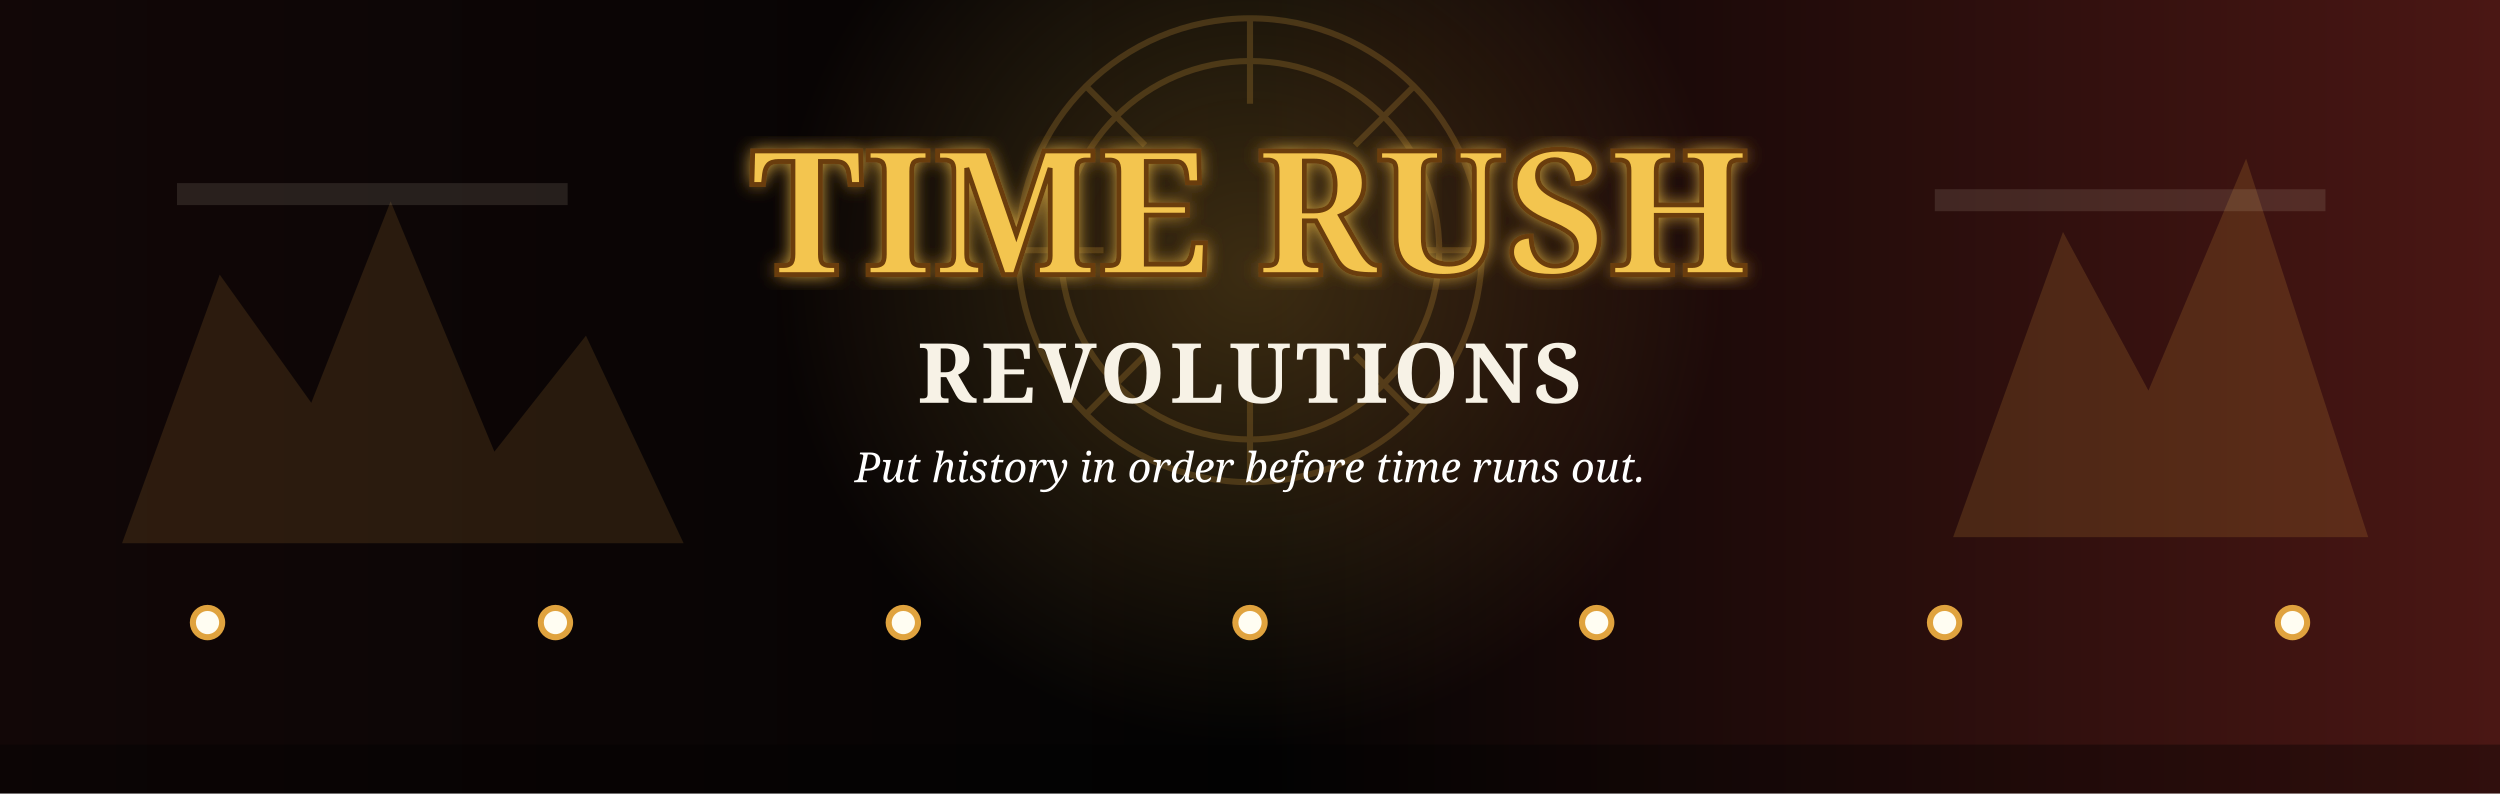
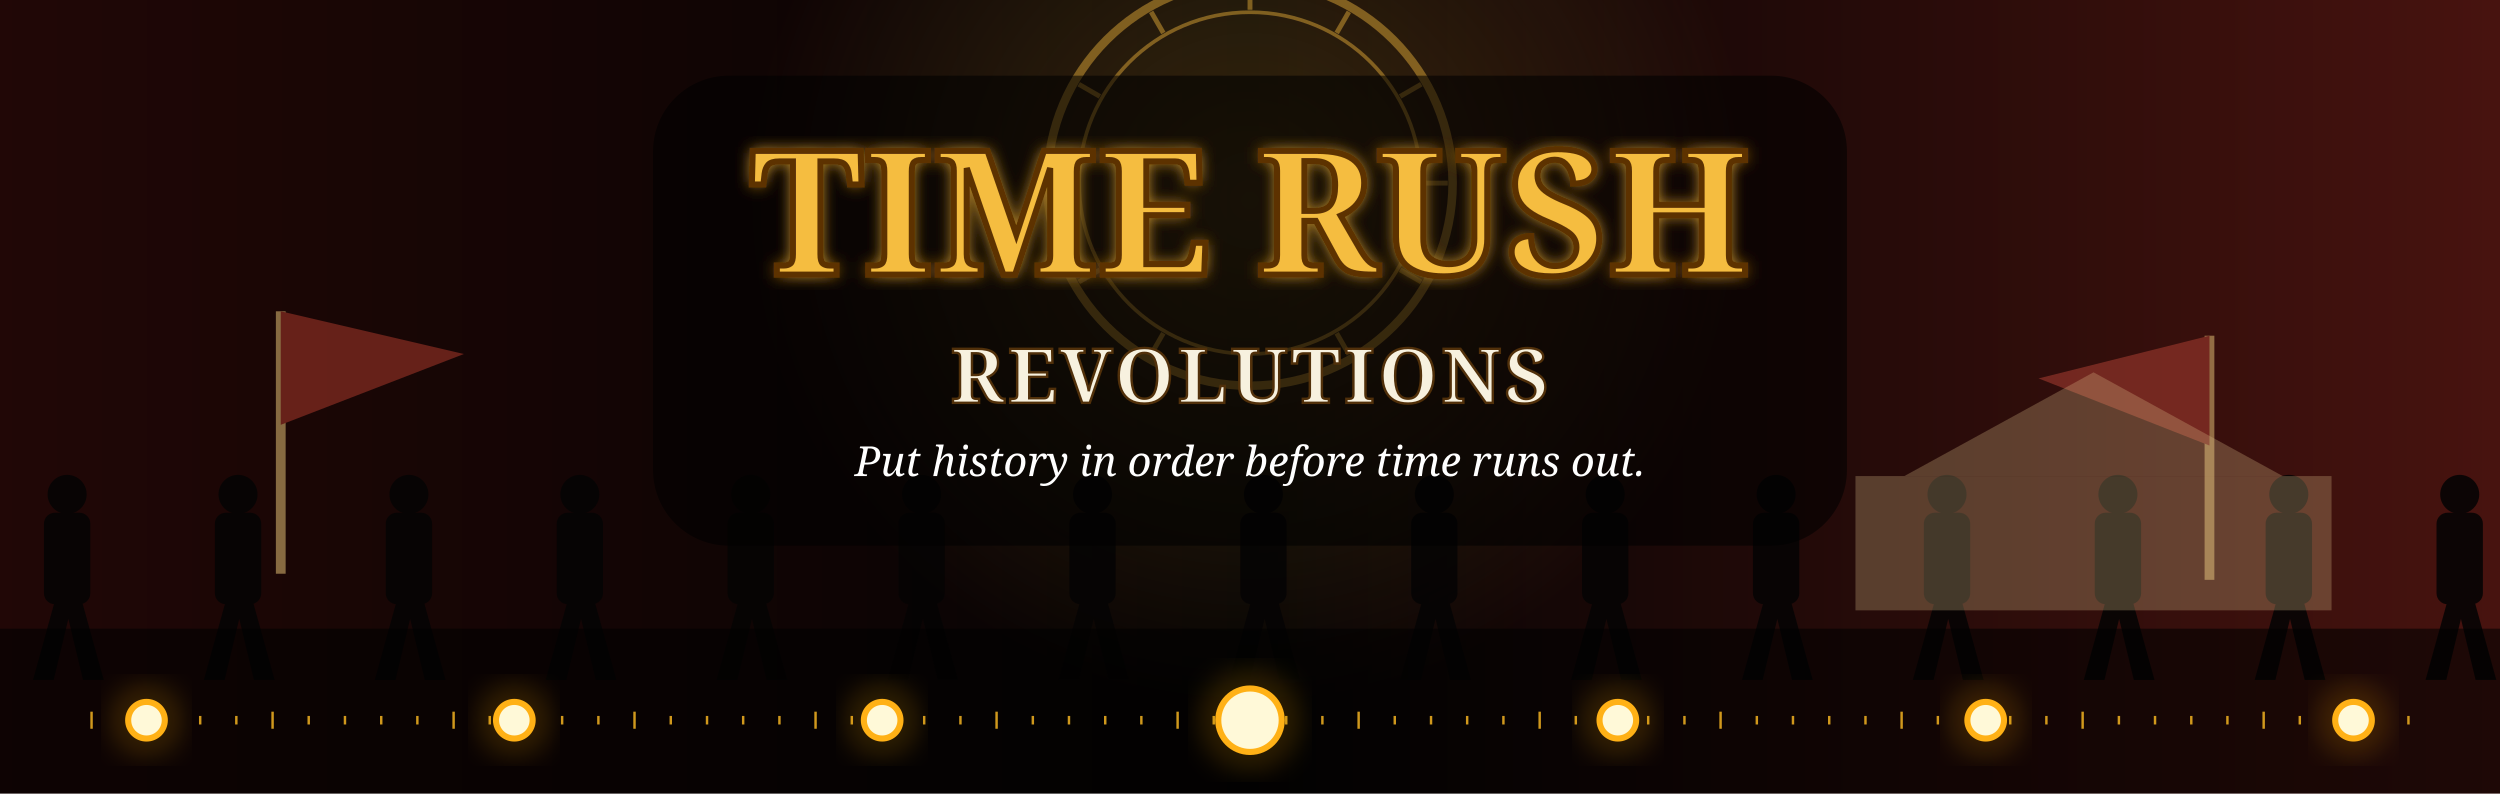
<svg xmlns="http://www.w3.org/2000/svg" width="2048" height="650" viewBox="0 0 2048 650">
  <defs>
    <linearGradient id="bg" x1="0" x2="1">
-       <stop stop-color="#120707" />
-       <stop offset=".5" stop-color="#030303" />
-       <stop offset="1" stop-color="#4b1714" />
+       <stop stop-color="#210706" />
+       <stop offset=".5" stop-color="#050303" />
+       <stop offset="1" stop-color="#48130f" />
    </linearGradient>
    <radialGradient id="halo">
-       <stop stop-color="#e0a33e" stop-opacity=".26" />
-       <stop offset="1" stop-color="#e0a33e" stop-opacity="0" />
+       <stop stop-color="#d79f35" stop-opacity=".24" />
+       <stop offset="1" stop-color="#d79f35" stop-opacity="0" />
    </radialGradient>
    <filter id="glow">
-       <feGaussianBlur stdDeviation="7" result="b" />
+       <feGaussianBlur stdDeviation="6" result="b" />
      <feMerge>
        <feMergeNode in="b" />
        <feMergeNode in="SourceGraphic" />
      </feMerge>
    </filter>
+     <filter id="blur">
+       <feGaussianBlur stdDeviation="10" />
+     </filter>
  </defs>
  <rect width="2048" height="650" fill="url(#bg)" />
-   <circle cx="1024" cy="220" r="390" fill="url(#halo)" />
-   <path d="M100 445l80-220 75 105 65-165 85 205 75-95 80 170z" fill="#e0a33e" opacity=".14" />
-   <path d="M1600 440l90-250 70 130 80-190 100 310z" fill="#e0a33e" opacity=".17" />
-   <path d="M145 150h320v18H145zM1585 155h320v18h-320z" fill="#efe4cc" opacity=".12" />
-   <g opacity=".22" fill="none" stroke="#e0a33e" stroke-width="5">
-     <circle cx="1024" cy="205" r="190" />
-     <circle cx="1024" cy="205" r="155" />
-     <path d="M1024 15v70M1024 325v70M834 205h70M1144 205h70M890 71l48 48M1110 291l48 48M1158 71l-48 48M938 291l-48 48" />
+   <circle cx="1024" cy="165" r="410" fill="url(#halo)" />
+   <g fill="#050303" opacity=".88">
+     <circle cx="55" cy="405" r="16" />
+     <rect x="36" y="420" width="38" height="75" rx="9" />
+     <path d="M45 492l-18 65h17l12-50 12 50h17l-18-65z" />
+     <circle cx="195" cy="405" r="16" />
+     <rect x="176" y="420" width="38" height="75" rx="9" />
+     <path d="M185 492l-18 65h17l12-50 12 50h17l-18-65z" />
+     <circle cx="335" cy="405" r="16" />
+     <rect x="316" y="420" width="38" height="75" rx="9" />
+     <path d="M325 492l-18 65h17l12-50 12 50h17l-18-65z" />
+     <circle cx="475" cy="405" r="16" />
+     <rect x="456" y="420" width="38" height="75" rx="9" />
+     <path d="M465 492l-18 65h17l12-50 12 50h17l-18-65z" />
+     <circle cx="615" cy="405" r="16" />
+     <rect x="596" y="420" width="38" height="75" rx="9" />
+     <path d="M605 492l-18 65h17l12-50 12 50h17l-18-65z" />
+     <circle cx="755" cy="405" r="16" />
+     <rect x="736" y="420" width="38" height="75" rx="9" />
+     <path d="M745 492l-18 65h17l12-50 12 50h17l-18-65z" />
+     <circle cx="895" cy="405" r="16" />
+     <rect x="876" y="420" width="38" height="75" rx="9" />
+     <path d="M885 492l-18 65h17l12-50 12 50h17l-18-65z" />
+     <circle cx="1035" cy="405" r="16" />
+     <rect x="1016" y="420" width="38" height="75" rx="9" />
+     <path d="M1025 492l-18 65h17l12-50 12 50h17l-18-65z" />
+     <circle cx="1175" cy="405" r="16" />
+     <rect x="1156" y="420" width="38" height="75" rx="9" />
+     <path d="M1165 492l-18 65h17l12-50 12 50h17l-18-65z" />
+     <circle cx="1315" cy="405" r="16" />
+     <rect x="1296" y="420" width="38" height="75" rx="9" />
+     <path d="M1305 492l-18 65h17l12-50 12 50h17l-18-65z" />
+     <circle cx="1455" cy="405" r="16" />
+     <rect x="1436" y="420" width="38" height="75" rx="9" />
+     <path d="M1445 492l-18 65h17l12-50 12 50h17l-18-65z" />
+     <circle cx="1595" cy="405" r="16" />
+     <rect x="1576" y="420" width="38" height="75" rx="9" />
+     <path d="M1585 492l-18 65h17l12-50 12 50h17l-18-65z" />
+     <circle cx="1735" cy="405" r="16" />
+     <rect x="1716" y="420" width="38" height="75" rx="9" />
+     <path d="M1725 492l-18 65h17l12-50 12 50h17l-18-65z" />
+     <circle cx="1875" cy="405" r="16" />
+     <rect x="1856" y="420" width="38" height="75" rx="9" />
+     <path d="M1865 492l-18 65h17l12-50 12 50h17l-18-65z" />
+     <circle cx="2015" cy="405" r="16" />
+     <rect x="1996" y="420" width="38" height="75" rx="9" />
+     <path d="M2005 492l-18 65h17l12-50 12 50h17l-18-65z" />
  </g>
-   <text x="1024" y="225" text-anchor="middle" font-family="Georgia,serif" font-weight="700" font-size="142" fill="#f3c54f" stroke="#6b3c08" stroke-width="4" filter="url(#glow)">TIME RUSH</text>
-   <text x="1024" y="330" text-anchor="middle" font-family="Georgia,serif" font-weight="700" font-size="68" letter-spacing="4" fill="#f7f2e6">REVOLUTIONS</text>
-   <text x="1024" y="395" text-anchor="middle" font-family="Georgia,serif" font-style="italic" font-size="34" fill="#fff">Put history in order before time runs out.</text>
-   <line x1="125" y1="510" x2="1923" y2="510" stroke="#e0a33e" stroke-width="4" filter="url(#glow)" />
-   <circle cx="170" cy="510" r="12" fill="#fffdf2" stroke="#e0a33e" stroke-width="5" />
-   <circle cx="455" cy="510" r="12" fill="#fffdf2" stroke="#e0a33e" stroke-width="5" />
-   <circle cx="740" cy="510" r="12" fill="#fffdf2" stroke="#e0a33e" stroke-width="5" />
-   <circle cx="1024" cy="510" r="12" fill="#fffdf2" stroke="#e0a33e" stroke-width="5" />
-   <circle cx="1308" cy="510" r="12" fill="#fffdf2" stroke="#e0a33e" stroke-width="5" />
-   <circle cx="1593" cy="510" r="12" fill="#fffdf2" stroke="#e0a33e" stroke-width="5" />
-   <circle cx="1878" cy="510" r="12" fill="#fffdf2" stroke="#e0a33e" stroke-width="5" />
-   <rect y="610" width="2048" height="40" fill="#000" opacity=".35" />
+   <g opacity=".58">
+     <path d="M230 470V255" stroke="#d6b26c" stroke-width="8" />
+     <path d="M230 255l150 35-150 58z" fill="#9e3428" />
+     <path d="M1810 475V275" stroke="#d6b26c" stroke-width="8" />
+     <path d="M1810 275l-140 35 140 55z" fill="#a23b2e" />
+   </g>
+   <g opacity=".28" fill="#e0c28b">
+     <rect x="1520" y="390" width="390" height="110" />
+     <path d="M1560 390l155-85 155 85z" />
+   </g>
+   <g fill="none" stroke="#dca536" opacity=".5">
+     <circle cx="1024" cy="150" r="166" stroke-width="7" />
+     <circle cx="1024" cy="150" r="140" stroke-width="3" />
+     <line x1="1024" y1="8" x2="1024" y2="-12" stroke-width="4" />
+     <line x1="1095" y1="27.024" x2="1105" y2="9.704" stroke-width="4" />
+     <line x1="1146.976" y1="79" x2="1164.296" y2="69" stroke-width="4" />
+     <line x1="1166" y1="150" x2="1186" y2="150" stroke-width="4" />
+     <line x1="1146.976" y1="221" x2="1164.296" y2="231" stroke-width="4" />
+     <line x1="1095" y1="272.976" x2="1105" y2="290.296" stroke-width="4" />
+     <line x1="1024" y1="292" x2="1024" y2="312" stroke-width="4" />
+     <line x1="953" y1="272.976" x2="943" y2="290.296" stroke-width="4" />
+     <line x1="901.024" y1="221" x2="883.704" y2="231" stroke-width="4" />
+     <line x1="882" y1="150" x2="862" y2="150" stroke-width="4" />
+     <line x1="901.024" y1="79" x2="883.704" y2="69" stroke-width="4" />
+     <line x1="953" y1="27.024" x2="943" y2="9.704" stroke-width="4" />
+   </g>
+   <rect x="535" y="62" width="978" height="385" rx="62" fill="#000" opacity=".58" />
+   <text x="1024" y="225" text-anchor="middle" font-family="Georgia,serif" font-weight="700" font-size="142" fill="#f5bd3f" stroke="#5d3305" stroke-width="5" filter="url(#glow)">TIME RUSH</text>
+   <text x="1024" y="330" text-anchor="middle" font-family="Georgia,serif" font-weight="700" font-size="62" letter-spacing="3" fill="#f7f1df" stroke="#51300a" stroke-width="2">REVOLUTIONS</text>
+   <text x="1024" y="390" text-anchor="middle" font-family="Georgia,serif" font-style="italic" font-size="34" fill="#fff">Put history in order before time runs out.</text>
+   <rect y="515" width="2048" height="135" fill="#000" opacity=".58" />
+   <g stroke="#e6a91f" stroke-width="2" opacity=".9">
+     <line x1="75.0" y1="583" x2="75.0" y2="597" />
+     <line x1="104.7" y1="586.5" x2="104.7" y2="593.5" />
+     <line x1="134.3" y1="586.5" x2="134.3" y2="593.5" />
+     <line x1="164.0" y1="586.5" x2="164.0" y2="593.5" />
+     <line x1="193.6" y1="586.5" x2="193.6" y2="593.5" />
+     <line x1="223.3" y1="583" x2="223.3" y2="597" />
+     <line x1="252.9" y1="586.5" x2="252.9" y2="593.5" />
+     <line x1="282.6" y1="586.5" x2="282.6" y2="593.5" />
+     <line x1="312.3" y1="586.5" x2="312.3" y2="593.5" />
+     <line x1="341.9" y1="586.5" x2="341.9" y2="593.5" />
+     <line x1="371.6" y1="583" x2="371.6" y2="597" />
+     <line x1="401.2" y1="586.5" x2="401.2" y2="593.5" />
+     <line x1="430.9" y1="586.5" x2="430.9" y2="593.5" />
+     <line x1="460.5" y1="586.5" x2="460.5" y2="593.5" />
+     <line x1="490.2" y1="586.5" x2="490.2" y2="593.5" />
+     <line x1="519.8" y1="583" x2="519.8" y2="597" />
+     <line x1="549.5" y1="586.5" x2="549.5" y2="593.5" />
+     <line x1="579.2" y1="586.5" x2="579.2" y2="593.5" />
+     <line x1="608.8" y1="586.5" x2="608.8" y2="593.5" />
+     <line x1="638.5" y1="586.5" x2="638.5" y2="593.5" />
+     <line x1="668.1" y1="583" x2="668.1" y2="597" />
+     <line x1="697.8" y1="586.5" x2="697.8" y2="593.5" />
+     <line x1="727.4" y1="586.5" x2="727.4" y2="593.5" />
+     <line x1="757.1" y1="586.5" x2="757.1" y2="593.5" />
+     <line x1="786.8" y1="586.5" x2="786.8" y2="593.5" />
+     <line x1="816.4" y1="583" x2="816.4" y2="597" />
+     <line x1="846.1" y1="586.5" x2="846.1" y2="593.5" />
+     <line x1="875.7" y1="586.5" x2="875.7" y2="593.5" />
+     <line x1="905.4" y1="586.5" x2="905.4" y2="593.5" />
+     <line x1="935.0" y1="586.5" x2="935.0" y2="593.5" />
+     <line x1="964.7" y1="583" x2="964.7" y2="597" />
+     <line x1="994.3" y1="586.5" x2="994.3" y2="593.5" />
+     <line x1="1024.0" y1="586.5" x2="1024.0" y2="593.5" />
+     <line x1="1053.7" y1="586.5" x2="1053.7" y2="593.5" />
+     <line x1="1083.3" y1="586.5" x2="1083.3" y2="593.5" />
+     <line x1="1113.0" y1="583" x2="1113.0" y2="597" />
+     <line x1="1142.6" y1="586.5" x2="1142.6" y2="593.5" />
+     <line x1="1172.3" y1="586.5" x2="1172.3" y2="593.5" />
+     <line x1="1201.9" y1="586.5" x2="1201.9" y2="593.5" />
+     <line x1="1231.6" y1="586.5" x2="1231.6" y2="593.5" />
+     <line x1="1261.3" y1="583" x2="1261.3" y2="597" />
+     <line x1="1290.9" y1="586.5" x2="1290.9" y2="593.5" />
+     <line x1="1320.6" y1="586.5" x2="1320.6" y2="593.5" />
+     <line x1="1350.2" y1="586.5" x2="1350.2" y2="593.5" />
+     <line x1="1379.9" y1="586.5" x2="1379.9" y2="593.5" />
+     <line x1="1409.5" y1="583" x2="1409.5" y2="597" />
+     <line x1="1439.2" y1="586.5" x2="1439.2" y2="593.5" />
+     <line x1="1468.8" y1="586.5" x2="1468.8" y2="593.5" />
+     <line x1="1498.5" y1="586.5" x2="1498.5" y2="593.5" />
+     <line x1="1528.2" y1="586.5" x2="1528.2" y2="593.5" />
+     <line x1="1557.8" y1="583" x2="1557.8" y2="597" />
+     <line x1="1587.5" y1="586.5" x2="1587.5" y2="593.5" />
+     <line x1="1617.1" y1="586.5" x2="1617.1" y2="593.5" />
+     <line x1="1646.8" y1="586.5" x2="1646.8" y2="593.5" />
+     <line x1="1676.4" y1="586.5" x2="1676.4" y2="593.5" />
+     <line x1="1706.1" y1="583" x2="1706.1" y2="597" />
+     <line x1="1735.8" y1="586.5" x2="1735.8" y2="593.5" />
+     <line x1="1765.4" y1="586.5" x2="1765.4" y2="593.5" />
+     <line x1="1795.1" y1="586.5" x2="1795.1" y2="593.5" />
+     <line x1="1824.7" y1="586.5" x2="1824.7" y2="593.5" />
+     <line x1="1854.4" y1="583" x2="1854.4" y2="597" />
+     <line x1="1884.0" y1="586.5" x2="1884.0" y2="593.5" />
+     <line x1="1913.7" y1="586.5" x2="1913.7" y2="593.5" />
+     <line x1="1943.3" y1="586.5" x2="1943.3" y2="593.5" />
+     <line x1="1973.0" y1="586.5" x2="1973.0" y2="593.5" />
+   </g>
+   <line x1="70" y1="590" x2="1978" y2="590" stroke="#ffb116" stroke-width="4" filter="url(#glow)" />
+   <g>
+     <circle cx="120" cy="590" r="31" fill="#ffae00" opacity=".16" filter="url(#blur)" />
+     <circle cx="120" cy="590" r="15" fill="#fff9d8" stroke="#ffb116" stroke-width="5" />
+   </g>
+   <g>
+     <circle cx="421.333" cy="590" r="31" fill="#ffae00" opacity=".16" filter="url(#blur)" />
+     <circle cx="421.333" cy="590" r="15" fill="#fff9d8" stroke="#ffb116" stroke-width="5" />
+   </g>
+   <g>
+     <circle cx="722.667" cy="590" r="31" fill="#ffae00" opacity=".16" filter="url(#blur)" />
+     <circle cx="722.667" cy="590" r="15" fill="#fff9d8" stroke="#ffb116" stroke-width="5" />
+   </g>
+   <g>
+     <circle cx="1024" cy="590" r="42" fill="#ffae00" opacity=".16" filter="url(#blur)" />
+     <circle cx="1024" cy="590" r="26" fill="#fff9d8" stroke="#ffb116" stroke-width="5" />
+   </g>
+   <g>
+     <circle cx="1325.333" cy="590" r="31" fill="#ffae00" opacity=".16" filter="url(#blur)" />
+     <circle cx="1325.333" cy="590" r="15" fill="#fff9d8" stroke="#ffb116" stroke-width="5" />
+   </g>
+   <g>
+     <circle cx="1626.667" cy="590" r="31" fill="#ffae00" opacity=".16" filter="url(#blur)" />
+     <circle cx="1626.667" cy="590" r="15" fill="#fff9d8" stroke="#ffb116" stroke-width="5" />
+   </g>
+   <g>
+     <circle cx="1928" cy="590" r="31" fill="#ffae00" opacity=".16" filter="url(#blur)" />
+     <circle cx="1928" cy="590" r="15" fill="#fff9d8" stroke="#ffb116" stroke-width="5" />
+   </g>
</svg>
